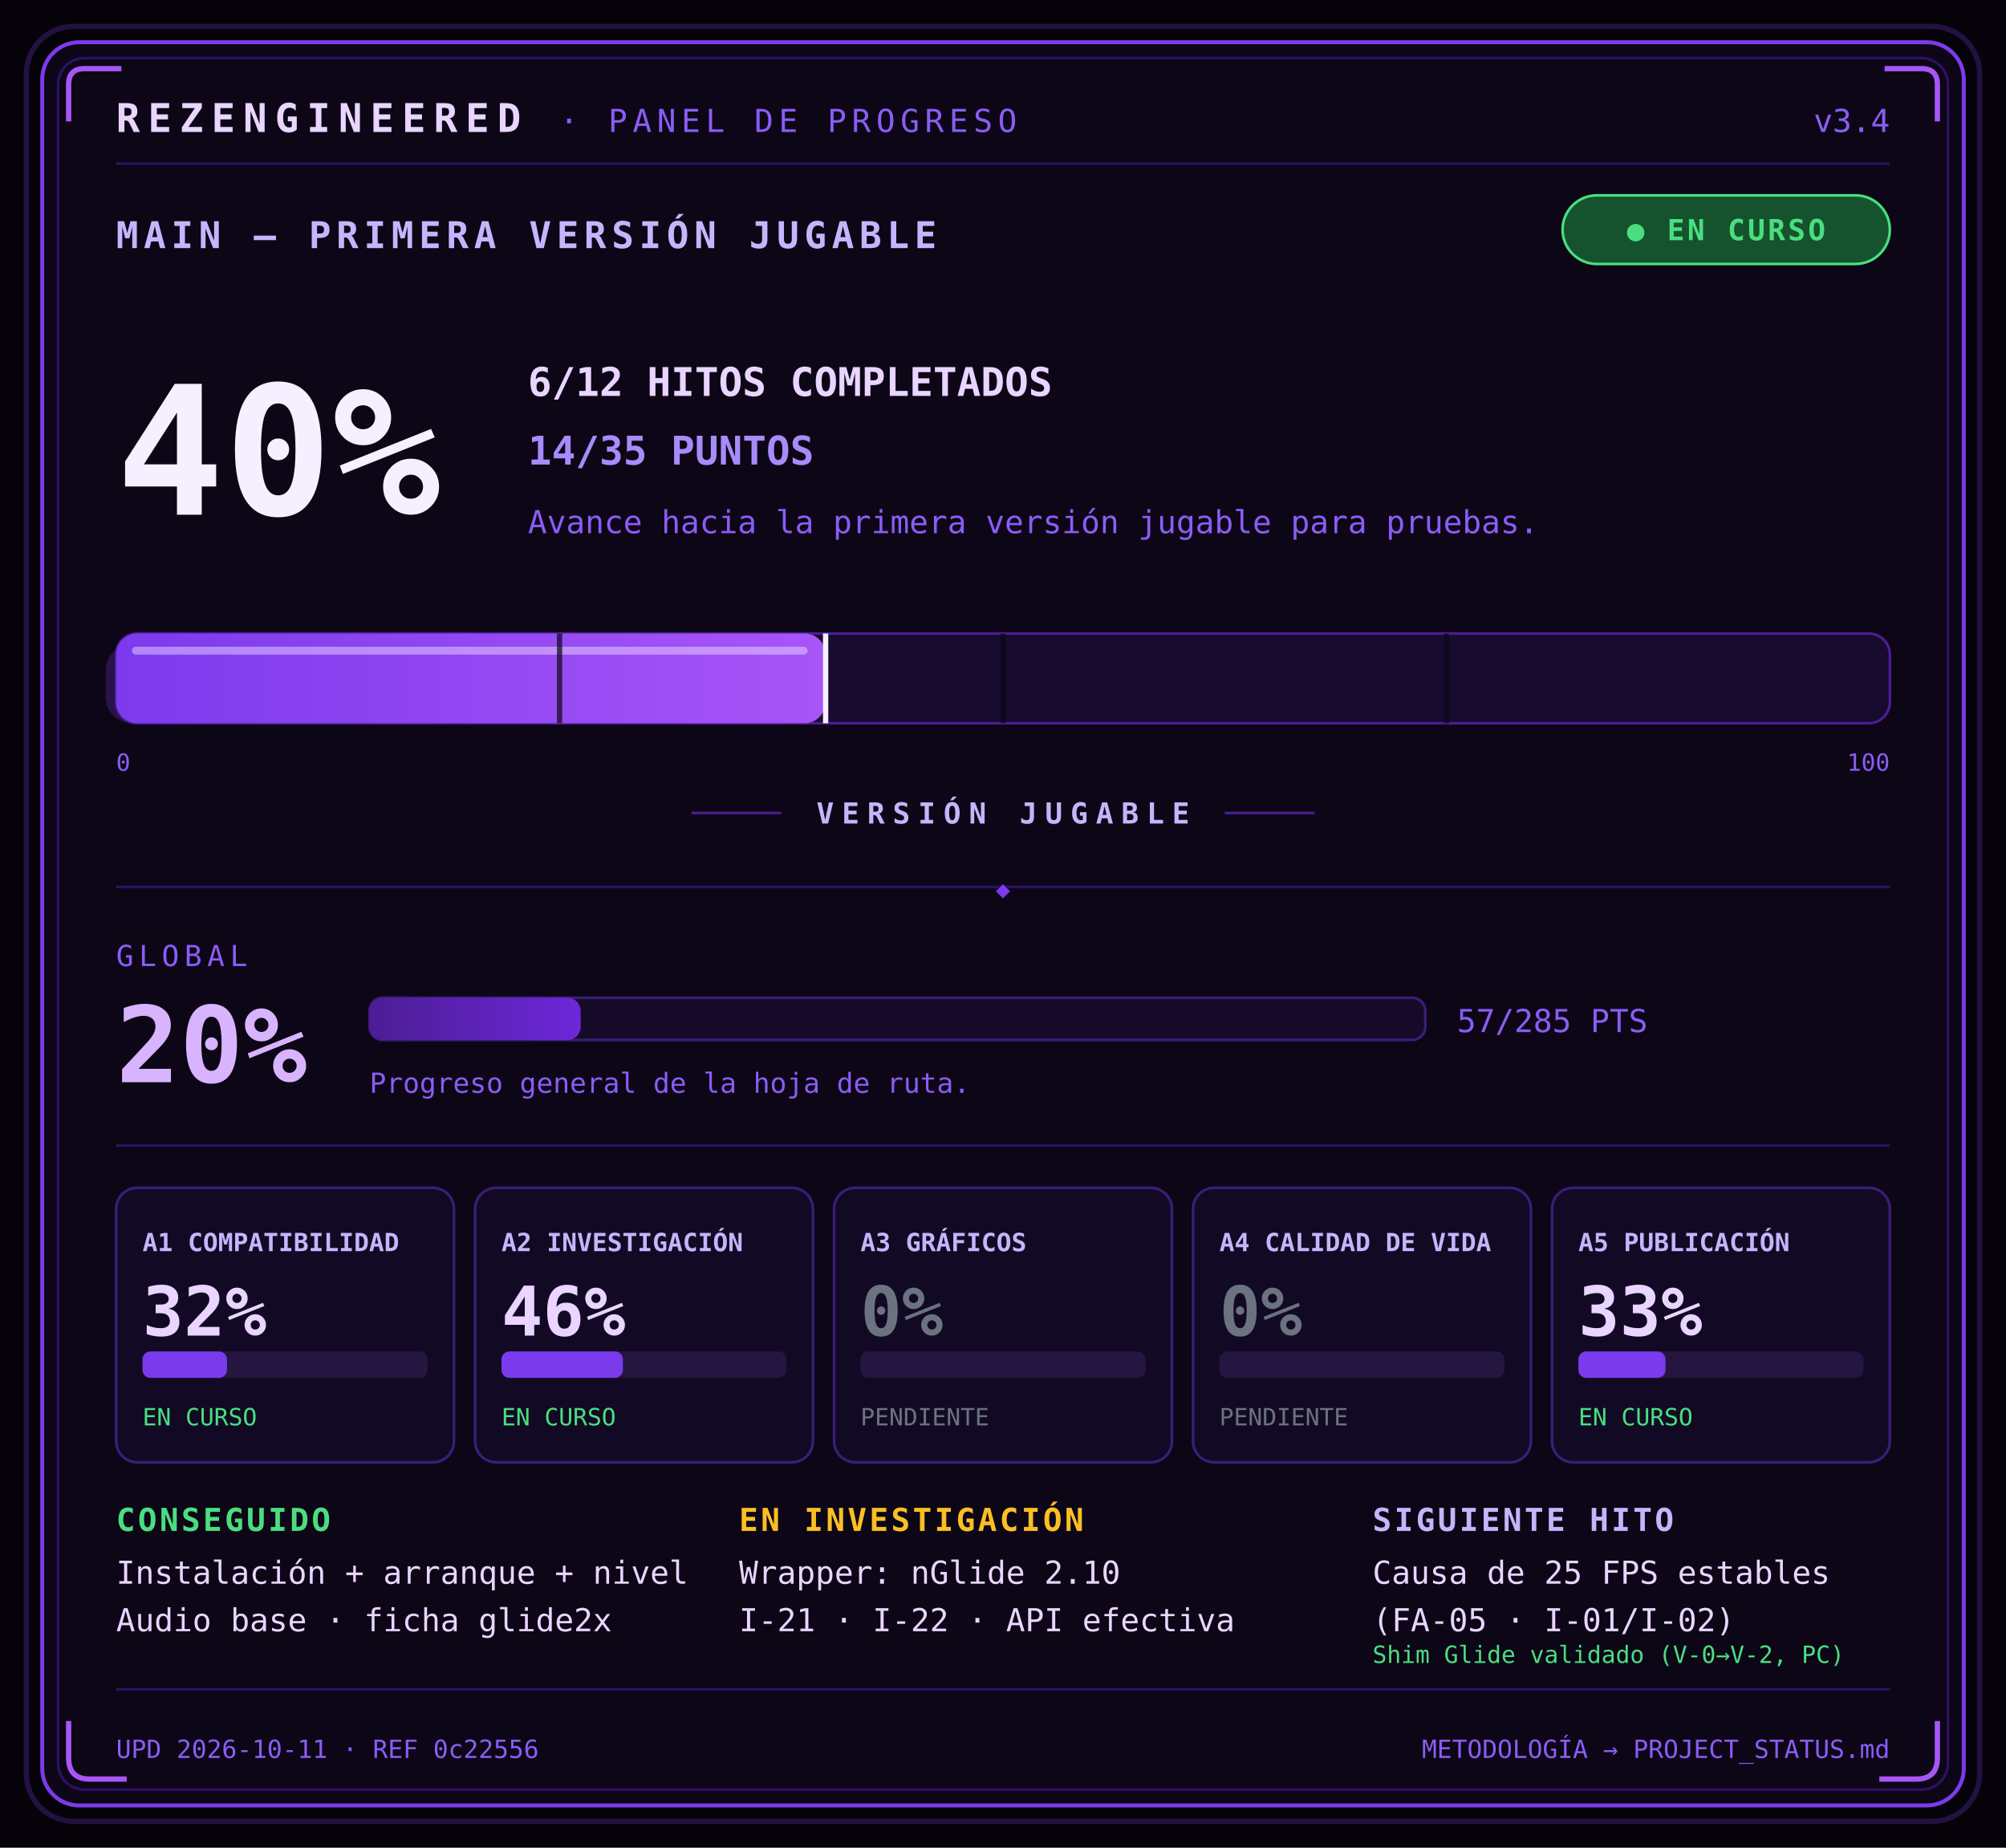
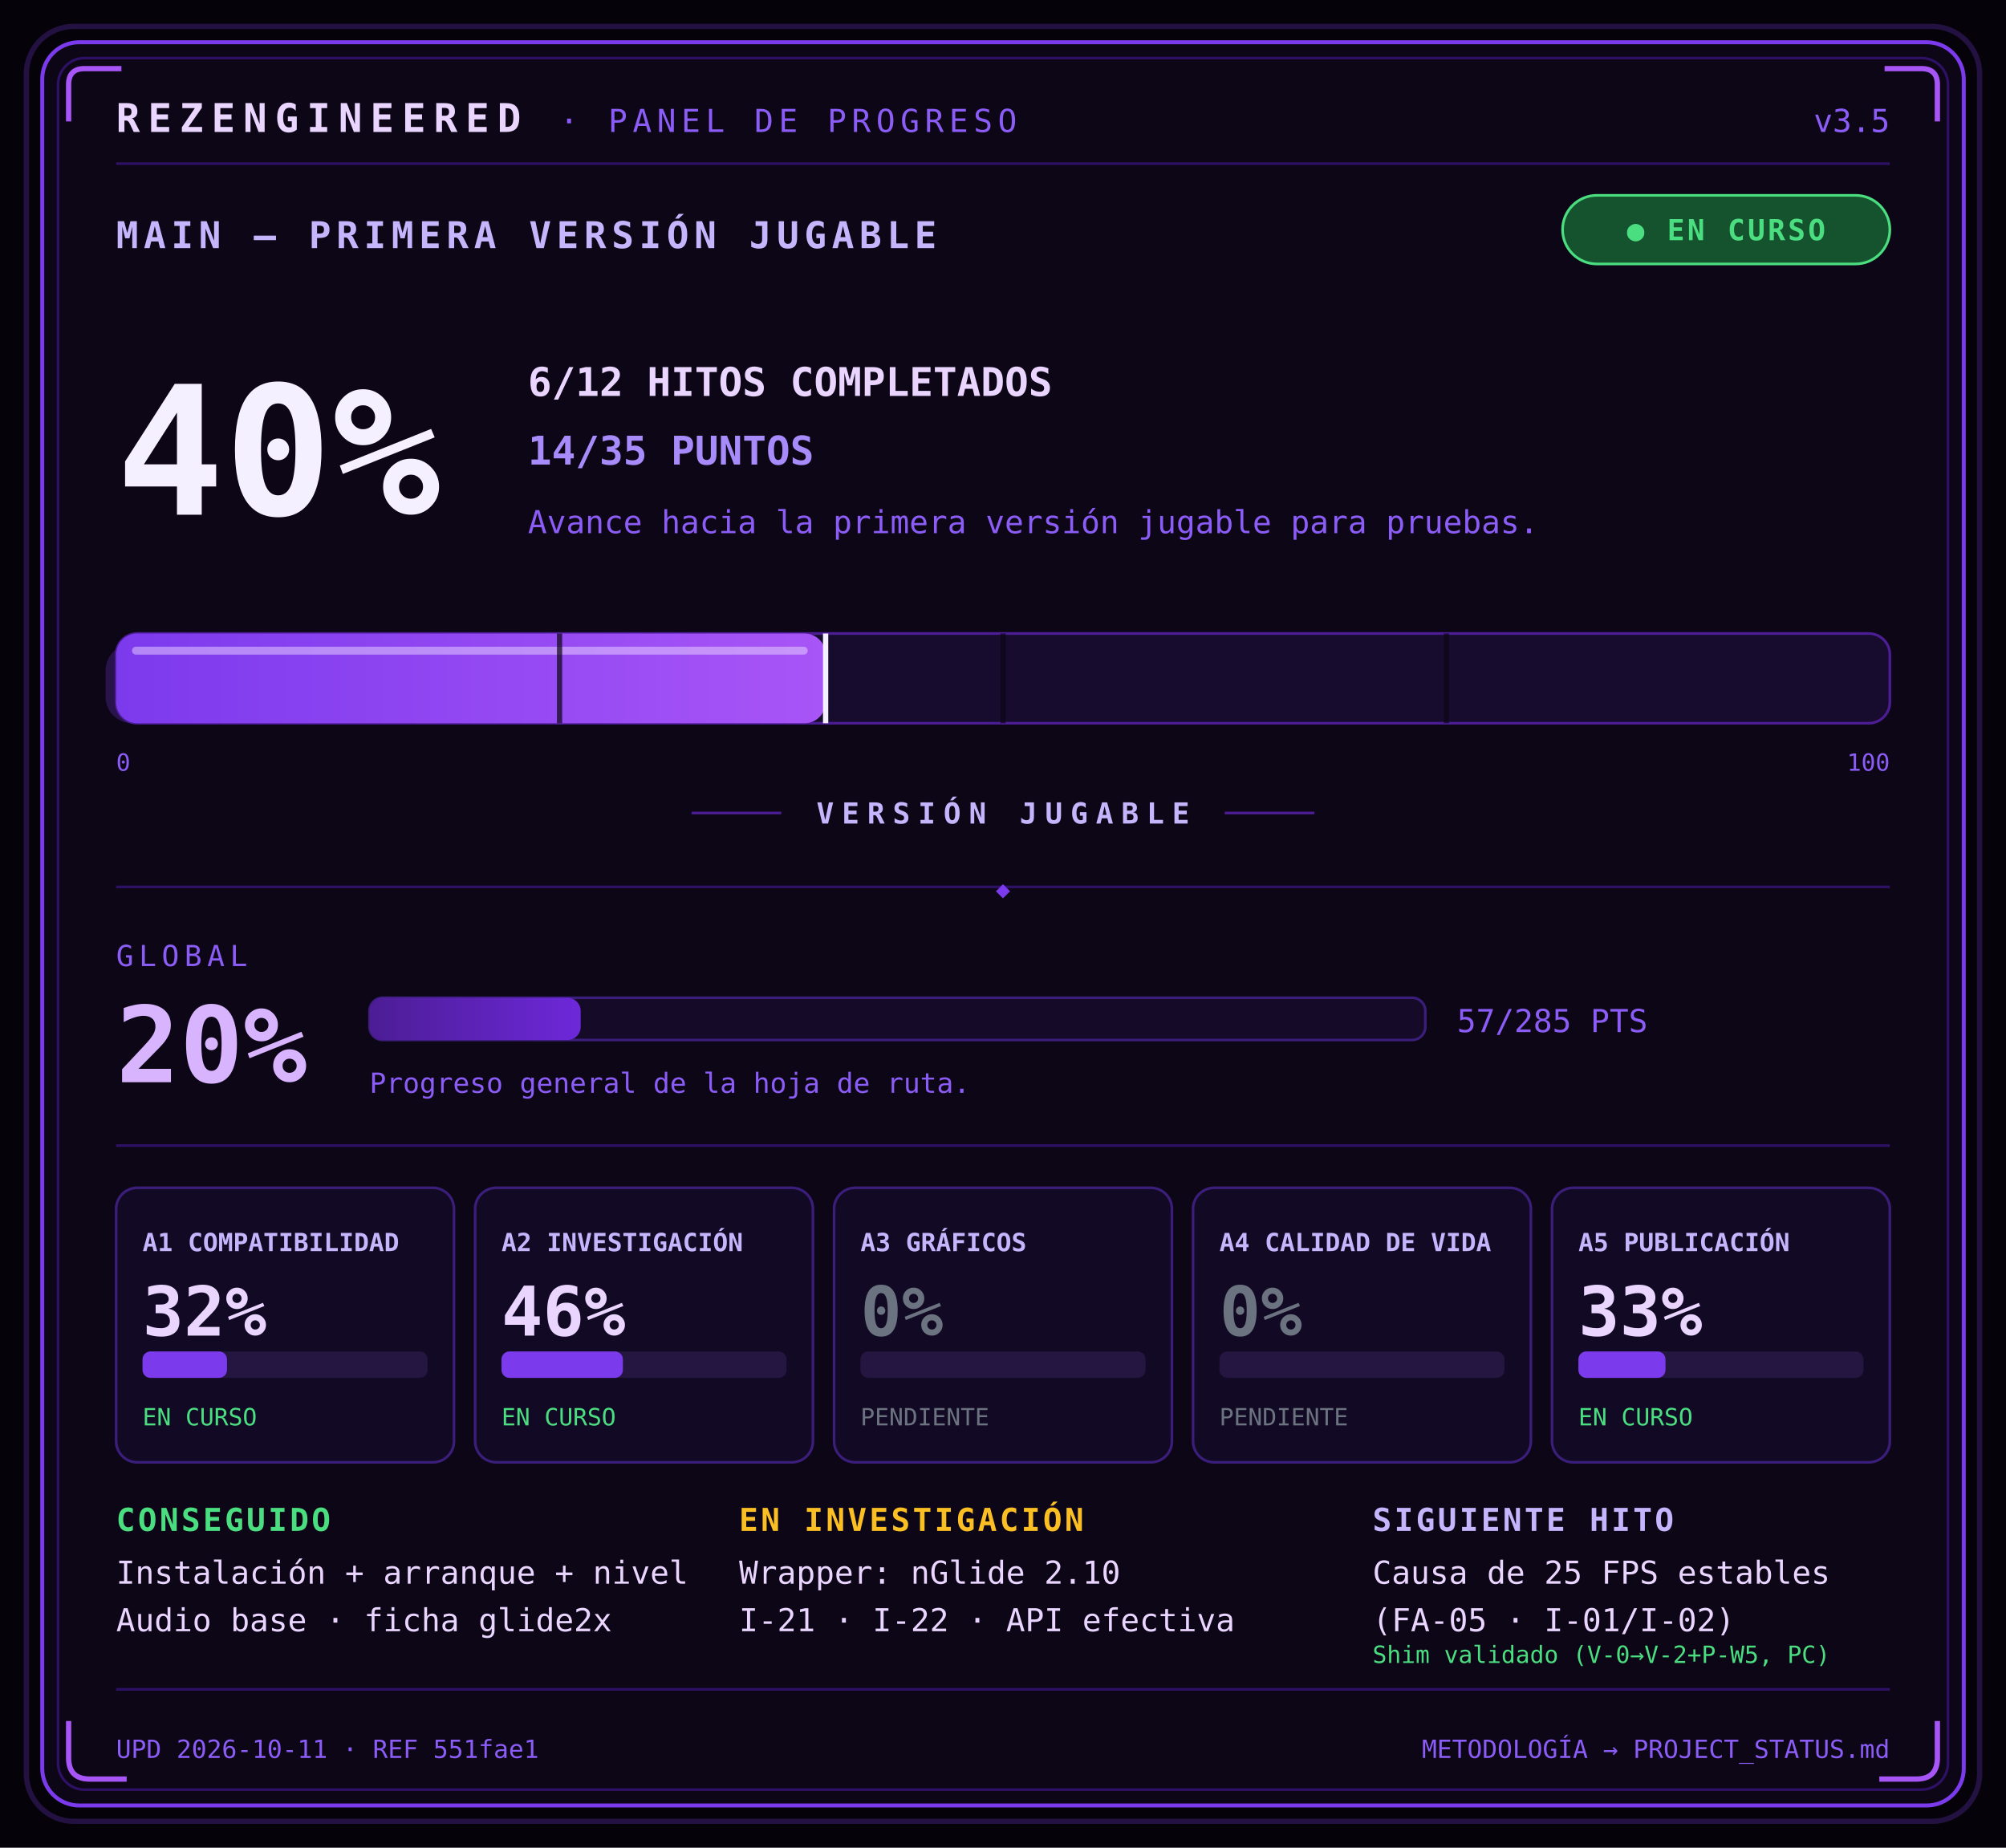
<svg xmlns="http://www.w3.org/2000/svg" viewBox="0 0 760 700" font-family="monospace">
  <defs>
    <linearGradient id="gradMain" x1="0" y1="0" x2="1" y2="0">
      <stop offset="0" stop-color="#7c3aed" />
      <stop offset="1" stop-color="#a855f7" />
    </linearGradient>
    <linearGradient id="gradDim" x1="0" y1="0" x2="1" y2="0">
      <stop offset="0" stop-color="#4c1d95" />
      <stop offset="1" stop-color="#6d28d9" />
    </linearGradient>
  </defs>
  <rect width="760" height="700" fill="#050309" />
  <rect x="10" y="10" width="740" height="680" rx="18" fill="none" stroke="#7c3aed" stroke-width="2" opacity="0.25" />
  <rect x="16" y="16" width="728" height="668" rx="14" fill="#0c0616" stroke="#7c3aed" stroke-width="1.5" />
  <rect x="22" y="22" width="716" height="656" rx="10" fill="none" stroke="#2e1065" stroke-width="1" />
  <g fill="none" stroke="#a855f7" stroke-width="2">
    <path d="M26 46 V32 Q26 26 32 26 H46" />
    <path d="M734 46 V32 Q734 26 728 26 H714" />
    <path d="M26 652 V666 Q26 674 34 674 H48" />
    <path d="M734 652 V666 Q734 674 726 674 H712" />
  </g>
  <text x="44" y="50" font-size="15" font-weight="bold" letter-spacing="3" fill="#e9d5ff">REZENGINEERED</text>
  <text x="212" y="50" font-size="12" letter-spacing="2" fill="#8b5cf6">· PANEL DE PROGRESO</text>
-   <text x="716" y="50" text-anchor="end" font-size="12" fill="#8b5cf6">v3.4</text>
+   <text x="716" y="50" text-anchor="end" font-size="12" fill="#8b5cf6">v3.5</text>
  <line x1="44" y1="62" x2="716" y2="62" stroke="#2e1065" stroke-width="1" />
  <text x="44" y="94" font-size="14" font-weight="bold" letter-spacing="2" fill="#c4b5fd">MAIN — PRIMERA VERSIÓN JUGABLE</text>
  <rect x="592" y="74" width="124" height="26" rx="13" fill="#14532d" stroke="#4ade80" />
  <text x="654" y="91" text-anchor="middle" font-size="11" font-weight="bold" letter-spacing="1" fill="#4ade80">● EN CURSO</text>
  <text x="44" y="195" font-size="68" font-weight="bold" fill="#f5f0ff">40%</text>
  <text x="200" y="150" font-size="15" font-weight="bold" fill="#e9d5ff">6/12 HITOS COMPLETADOS</text>
  <text x="200" y="176" font-size="15" font-weight="bold" fill="#a78bfa">14/35 PUNTOS</text>
  <text x="200" y="202" font-size="12" fill="#8b5cf6">Avance hacia la primera versión jugable para pruebas.</text>
  <rect x="40" y="244" width="276.8" height="30" rx="10" fill="#7c3aed" opacity="0.25" />
  <rect x="44" y="240" width="672" height="34" rx="8" fill="#170b2e" stroke="#4c1d95" />
  <rect x="44" y="240" width="268.8" height="34" rx="8" fill="url(#gradMain)" />
  <rect x="50" y="245" width="256" height="3" rx="1.5" fill="#e9d5ff" opacity="0.5" />
  <g stroke="#0c0616" stroke-width="2" opacity="0.7">
    <line x1="212" y1="240" x2="212" y2="274" />
    <line x1="380" y1="240" x2="380" y2="274" />
    <line x1="548" y1="240" x2="548" y2="274" />
  </g>
  <line x1="312.8" y1="240" x2="312.8" y2="274" stroke="#f5f0ff" stroke-width="2" />
  <text x="44" y="292" font-size="9" fill="#8b5cf6">0</text>
  <text x="716" y="292" text-anchor="end" font-size="9" fill="#8b5cf6">100</text>
  <line x1="262" y1="308" x2="296" y2="308" stroke="#4c1d95" stroke-width="1" />
  <line x1="464" y1="308" x2="498" y2="308" stroke="#4c1d95" stroke-width="1" />
  <text x="380" y="312" text-anchor="middle" font-size="11" font-weight="bold" letter-spacing="3" fill="#c4b5fd">VERSIÓN JUGABLE</text>
  <line x1="44" y1="336" x2="716" y2="336" stroke="#2e1065" stroke-width="1" />
  <text x="380" y="340" text-anchor="middle" font-size="9" fill="#7c3aed">◆</text>
  <text x="44" y="366" font-size="11" letter-spacing="2" fill="#8b5cf6">GLOBAL</text>
  <text x="44" y="410" font-size="40" font-weight="bold" fill="#d8b4fe">20%</text>
  <rect x="140" y="378" width="400" height="16" rx="5" fill="#150b28" stroke="#3b1d7a" />
  <rect x="140" y="378" width="80" height="16" rx="5" fill="url(#gradDim)" />
  <text x="552" y="391" font-size="12" fill="#8b5cf6">57/285 PTS</text>
  <text x="140" y="414" font-size="10.5" fill="#8b5cf6">Progreso general de la hoja de ruta.</text>
  <line x1="44" y1="434" x2="716" y2="434" stroke="#2e1065" stroke-width="1" />
  <g>
    <rect x="44" y="450" width="128" height="104" rx="8" fill="#120a24" stroke="#3b1d7a" />
    <text x="54" y="474" font-size="9.5" font-weight="bold" fill="#c4b5fd">A1 COMPATIBILIDAD</text>
    <text x="54" y="506" font-size="26" font-weight="bold" fill="#e9d5ff">32%</text>
    <rect x="54" y="512" width="108" height="10" rx="3" fill="#241640" />
    <rect x="54" y="512" width="32" height="10" rx="3" fill="#7c3aed" />
    <text x="54" y="540" font-size="9" fill="#4ade80">EN CURSO</text>
  </g>
  <g>
    <rect x="180" y="450" width="128" height="104" rx="8" fill="#120a24" stroke="#3b1d7a" />
    <text x="190" y="474" font-size="9.5" font-weight="bold" fill="#c4b5fd">A2 INVESTIGACIÓN</text>
    <text x="190" y="506" font-size="26" font-weight="bold" fill="#e9d5ff">46%</text>
    <rect x="190" y="512" width="108" height="10" rx="3" fill="#241640" />
    <rect x="190" y="512" width="46" height="10" rx="3" fill="#7c3aed" />
    <text x="190" y="540" font-size="9" fill="#4ade80">EN CURSO</text>
  </g>
  <g>
    <rect x="316" y="450" width="128" height="104" rx="8" fill="#120a24" stroke="#3b1d7a" />
    <text x="326" y="474" font-size="9.5" font-weight="bold" fill="#c4b5fd">A3 GRÁFICOS</text>
    <text x="326" y="506" font-size="26" font-weight="bold" fill="#6b7280">0%</text>
    <rect x="326" y="512" width="108" height="10" rx="3" fill="#241640" />
    <text x="326" y="540" font-size="9" fill="#6b7280">PENDIENTE</text>
  </g>
  <g>
    <rect x="452" y="450" width="128" height="104" rx="8" fill="#120a24" stroke="#3b1d7a" />
    <text x="462" y="474" font-size="9.5" font-weight="bold" fill="#c4b5fd">A4 CALIDAD DE VIDA</text>
    <text x="462" y="506" font-size="26" font-weight="bold" fill="#6b7280">0%</text>
    <rect x="462" y="512" width="108" height="10" rx="3" fill="#241640" />
    <text x="462" y="540" font-size="9" fill="#6b7280">PENDIENTE</text>
  </g>
  <g>
    <rect x="588" y="450" width="128" height="104" rx="8" fill="#120a24" stroke="#3b1d7a" />
    <text x="598" y="474" font-size="9.5" font-weight="bold" fill="#c4b5fd">A5 PUBLICACIÓN</text>
    <text x="598" y="506" font-size="26" font-weight="bold" fill="#e9d5ff">33%</text>
    <rect x="598" y="512" width="108" height="10" rx="3" fill="#241640" />
    <rect x="598" y="512" width="33" height="10" rx="3" fill="#7c3aed" />
    <text x="598" y="540" font-size="9" fill="#4ade80">EN CURSO</text>
  </g>
  <text x="44" y="580" font-size="12" font-weight="bold" letter-spacing="1" fill="#4ade80">CONSEGUIDO</text>
  <text x="44" y="600" font-size="12" fill="#e9d5ff">Instalación + arranque + nivel</text>
  <text x="44" y="618" font-size="12" fill="#e9d5ff">Audio base · ficha glide2x</text>
  <text x="280" y="580" font-size="12" font-weight="bold" letter-spacing="1" fill="#fbbf24">EN INVESTIGACIÓN</text>
  <text x="280" y="600" font-size="12" fill="#e9d5ff">Wrapper: nGlide 2.10</text>
  <text x="280" y="618" font-size="12" fill="#e9d5ff">I-21 · I-22 · API efectiva</text>
  <text x="520" y="580" font-size="12" font-weight="bold" letter-spacing="1" fill="#c4b5fd">SIGUIENTE HITO</text>
  <text x="520" y="600" font-size="12" fill="#e9d5ff">Causa de 25 FPS estables</text>
  <text x="520" y="618" font-size="12" fill="#e9d5ff">(FA-05 · I-01/I-02)</text>
-   <text x="520" y="630" font-size="9" fill="#4ade80">Shim Glide validado (V-0→V-2, PC)</text>
+   <text x="520" y="630" font-size="9" fill="#4ade80">Shim validado (V-0→V-2+P-W5, PC)</text>
  <line x1="44" y1="640" x2="716" y2="640" stroke="#2e1065" stroke-width="1" />
-   <text x="44" y="666" font-size="9.5" fill="#8b5cf6">UPD 2026-10-11 · REF 0c22556</text>
+   <text x="44" y="666" font-size="9.5" fill="#8b5cf6">UPD 2026-10-11 · REF 551fae1</text>
  <text x="716" y="666" text-anchor="end" font-size="9.5" fill="#8b5cf6">METODOLOGÍA → PROJECT_STATUS.md</text>
</svg>
